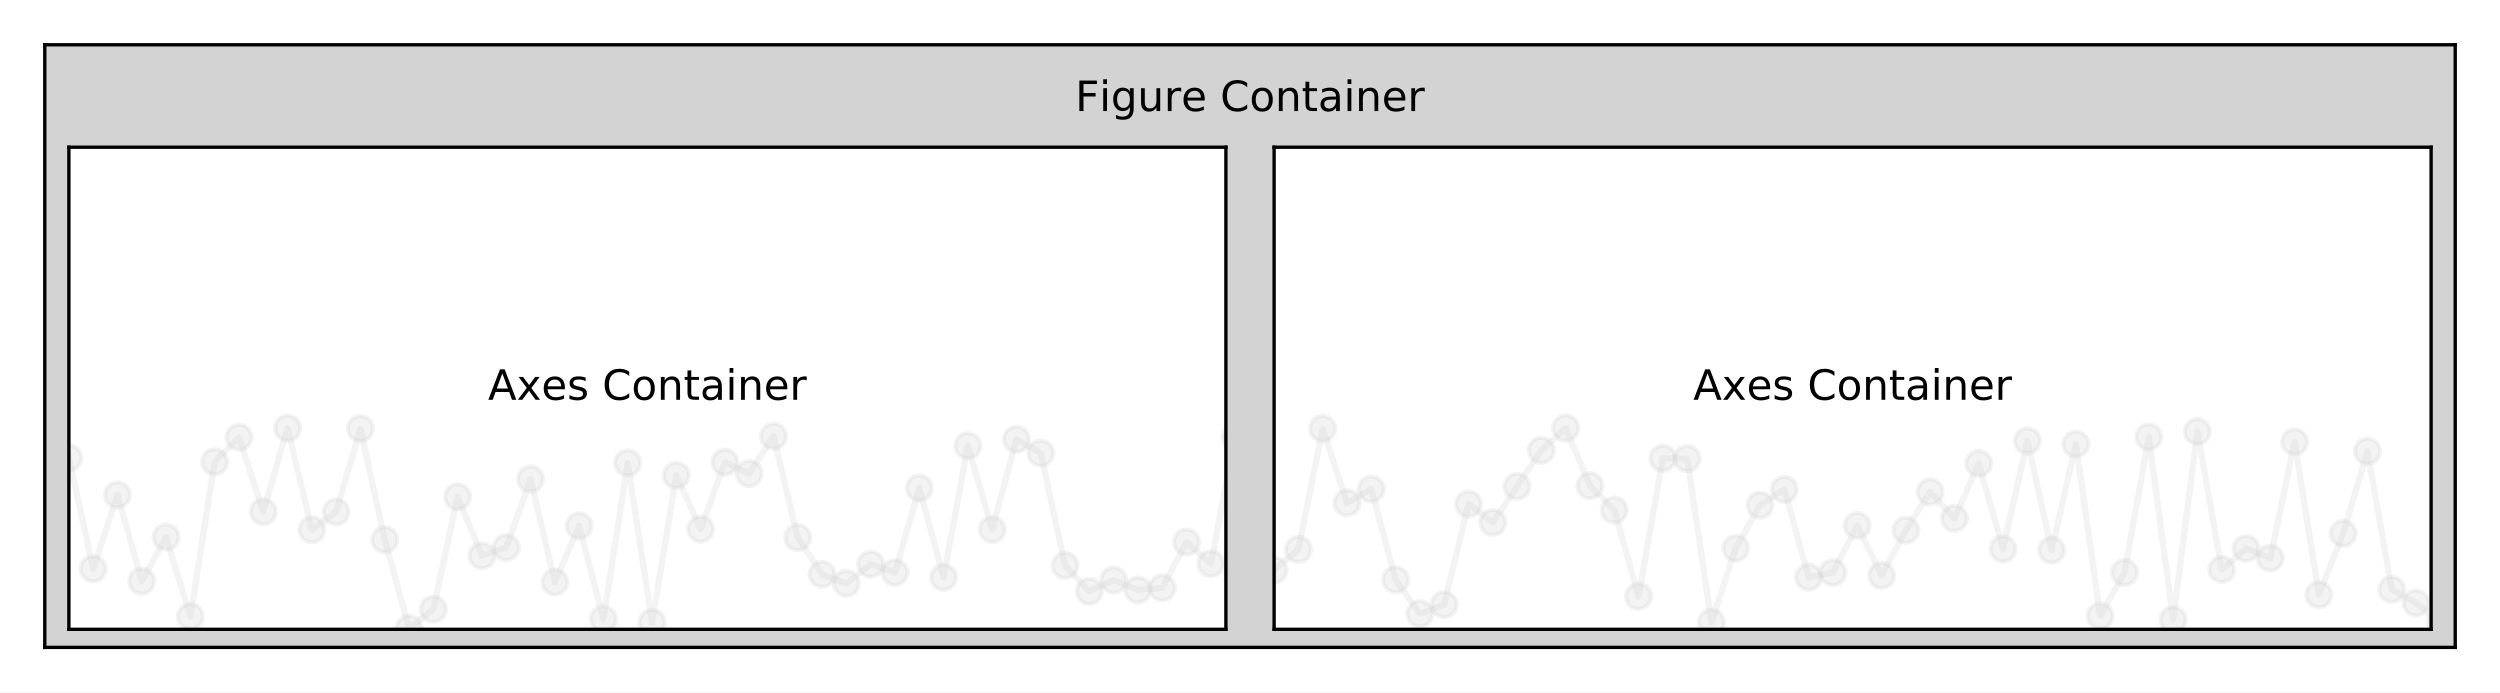
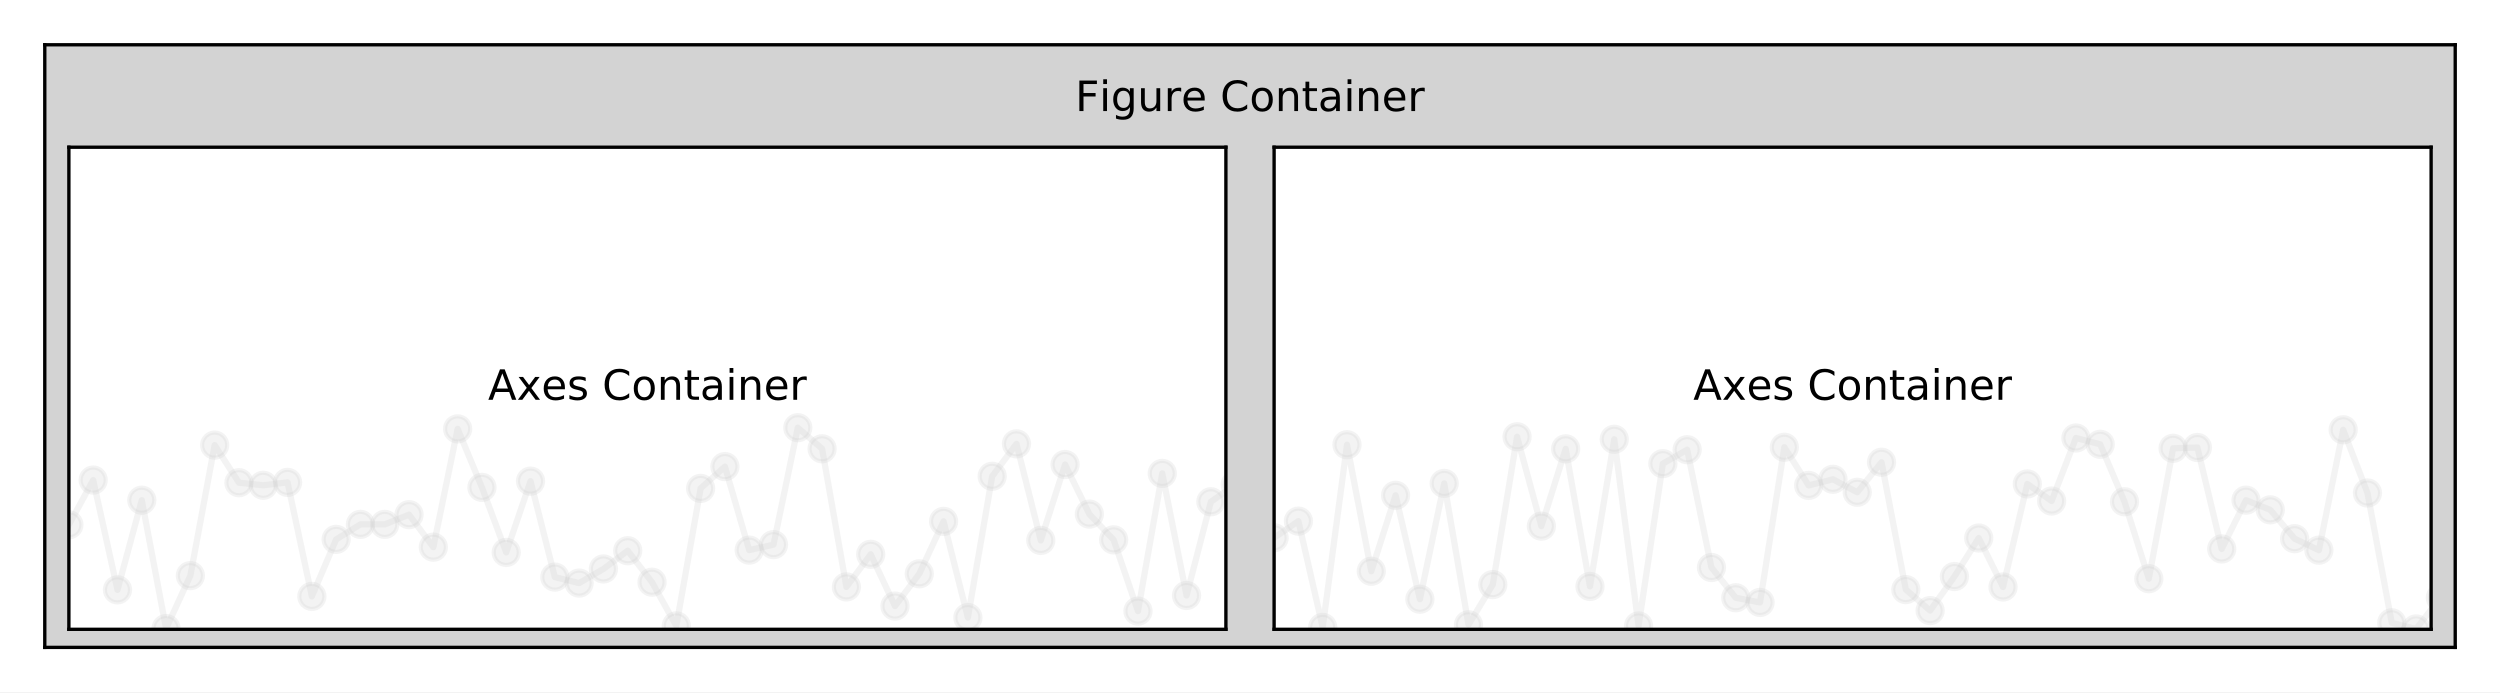
<svg xmlns="http://www.w3.org/2000/svg" xmlns:xlink="http://www.w3.org/1999/xlink" height="165.4pt" version="1.1" viewBox="0 0 597.4 165.4" width="597.4pt">
  <defs>
    <style type="text/css">
*{stroke-linecap:butt;stroke-linejoin:round;}
  </style>
  </defs>
  <g id="figure_1">
    <g id="patch_1">
      <path d="M 0 165.4  L 597.4 165.4  L 597.4 0  L 0 0  z " style="fill:#ffffff;" />
    </g>
    <g id="axes_1">
      <g id="patch_2">
        <path d="M 10.7 154.7  L 586.7 154.7  L 586.7 10.7  L 10.7 10.7  z " style="fill:#d3d3d3;" />
      </g>
      <g id="matplotlib.axis_1" />
      <g id="matplotlib.axis_2" />
      <g id="patch_3">
        <path d="M 10.7 154.7  L 10.7 10.7  " style="fill:none;stroke:#000000;stroke-linecap:square;stroke-linejoin:miter;stroke-width:0.8;" />
      </g>
      <g id="patch_4">
        <path d="M 586.7 154.7  L 586.7 10.7  " style="fill:none;stroke:#000000;stroke-linecap:square;stroke-linejoin:miter;stroke-width:0.8;" />
      </g>
      <g id="patch_5">
        <path d="M 10.7 154.7  L 586.7 154.7  " style="fill:none;stroke:#000000;stroke-linecap:square;stroke-linejoin:miter;stroke-width:0.8;" />
      </g>
      <g id="patch_6">
        <path d="M 10.7 10.7  L 586.7 10.7  " style="fill:none;stroke:#000000;stroke-linecap:square;stroke-linejoin:miter;stroke-width:0.8;" />
      </g>
      <g id="text_1">
        <defs>
          <path d="M 9.812 72.906  L 51.703 72.906  L 51.703 64.594  L 19.672 64.594  L 19.672 43.109  L 48.578 43.109  L 48.578 34.812  L 19.672 34.812  L 19.672 0  L 9.812 0  z " id="DejaVuSans-70" />
          <path d="M 9.422 54.688  L 18.406 54.688  L 18.406 0  L 9.422 0  z M 9.422 75.984  L 18.406 75.984  L 18.406 64.594  L 9.422 64.594  z " id="DejaVuSans-105" />
          <path d="M 45.406 27.984  Q 45.406 37.75 41.375 43.109  Q 37.359 48.484 30.078 48.484  Q 22.859 48.484 18.828 43.109  Q 14.797 37.75 14.797 27.984  Q 14.797 18.266 18.828 12.891  Q 22.859 7.516 30.078 7.516  Q 37.359 7.516 41.375 12.891  Q 45.406 18.266 45.406 27.984  z M 54.391 6.781  Q 54.391 -7.172 48.188 -13.984  Q 42 -20.797 29.203 -20.797  Q 24.469 -20.797 20.266 -20.094  Q 16.062 -19.391 12.109 -17.922  L 12.109 -9.188  Q 16.062 -11.328 19.922 -12.344  Q 23.781 -13.375 27.781 -13.375  Q 36.625 -13.375 41.016 -8.766  Q 45.406 -4.156 45.406 5.172  L 45.406 9.625  Q 42.625 4.781 38.281 2.391  Q 33.938 0 27.875 0  Q 17.828 0 11.672 7.656  Q 5.516 15.328 5.516 27.984  Q 5.516 40.672 11.672 48.328  Q 17.828 56 27.875 56  Q 33.938 56 38.281 53.609  Q 42.625 51.219 45.406 46.391  L 45.406 54.688  L 54.391 54.688  z " id="DejaVuSans-103" />
          <path d="M 8.5 21.578  L 8.5 54.688  L 17.484 54.688  L 17.484 21.922  Q 17.484 14.156 20.5 10.266  Q 23.531 6.391 29.594 6.391  Q 36.859 6.391 41.078 11.031  Q 45.312 15.672 45.312 23.688  L 45.312 54.688  L 54.297 54.688  L 54.297 0  L 45.312 0  L 45.312 8.406  Q 42.047 3.422 37.719 1  Q 33.406 -1.422 27.688 -1.422  Q 18.266 -1.422 13.375 4.438  Q 8.5 10.297 8.5 21.578  z M 31.109 56  z " id="DejaVuSans-117" />
          <path d="M 41.109 46.297  Q 39.594 47.172 37.812 47.578  Q 36.031 48 33.891 48  Q 26.266 48 22.188 43.047  Q 18.109 38.094 18.109 28.812  L 18.109 0  L 9.078 0  L 9.078 54.688  L 18.109 54.688  L 18.109 46.188  Q 20.953 51.172 25.484 53.578  Q 30.031 56 36.531 56  Q 37.453 56 38.578 55.875  Q 39.703 55.766 41.062 55.516  z " id="DejaVuSans-114" />
          <path d="M 56.203 29.594  L 56.203 25.203  L 14.891 25.203  Q 15.484 15.922 20.484 11.062  Q 25.484 6.203 34.422 6.203  Q 39.594 6.203 44.453 7.469  Q 49.312 8.734 54.109 11.281  L 54.109 2.781  Q 49.266 0.734 44.188 -0.344  Q 39.109 -1.422 33.891 -1.422  Q 20.797 -1.422 13.156 6.188  Q 5.516 13.812 5.516 26.812  Q 5.516 40.234 12.766 48.109  Q 20.016 56 32.328 56  Q 43.359 56 49.781 48.891  Q 56.203 41.797 56.203 29.594  z M 47.219 32.234  Q 47.125 39.594 43.094 43.984  Q 39.062 48.391 32.422 48.391  Q 24.906 48.391 20.391 44.141  Q 15.875 39.891 15.188 32.172  z " id="DejaVuSans-101" />
          <path id="DejaVuSans-32" />
          <path d="M 64.406 67.281  L 64.406 56.891  Q 59.422 61.531 53.781 63.812  Q 48.141 66.109 41.797 66.109  Q 29.297 66.109 22.656 58.469  Q 16.016 50.828 16.016 36.375  Q 16.016 21.969 22.656 14.328  Q 29.297 6.688 41.797 6.688  Q 48.141 6.688 53.781 8.984  Q 59.422 11.281 64.406 15.922  L 64.406 5.609  Q 59.234 2.094 53.438 0.328  Q 47.656 -1.422 41.219 -1.422  Q 24.656 -1.422 15.125 8.703  Q 5.609 18.844 5.609 36.375  Q 5.609 53.953 15.125 64.078  Q 24.656 74.219 41.219 74.219  Q 47.75 74.219 53.531 72.484  Q 59.328 70.75 64.406 67.281  z " id="DejaVuSans-67" />
          <path d="M 30.609 48.391  Q 23.391 48.391 19.188 42.75  Q 14.984 37.109 14.984 27.297  Q 14.984 17.484 19.156 11.844  Q 23.344 6.203 30.609 6.203  Q 37.797 6.203 41.984 11.859  Q 46.188 17.531 46.188 27.297  Q 46.188 37.016 41.984 42.703  Q 37.797 48.391 30.609 48.391  z M 30.609 56  Q 42.328 56 49.016 48.375  Q 55.719 40.766 55.719 27.297  Q 55.719 13.875 49.016 6.219  Q 42.328 -1.422 30.609 -1.422  Q 18.844 -1.422 12.172 6.219  Q 5.516 13.875 5.516 27.297  Q 5.516 40.766 12.172 48.375  Q 18.844 56 30.609 56  z " id="DejaVuSans-111" />
          <path d="M 54.891 33.016  L 54.891 0  L 45.906 0  L 45.906 32.719  Q 45.906 40.484 42.875 44.328  Q 39.844 48.188 33.797 48.188  Q 26.516 48.188 22.312 43.547  Q 18.109 38.922 18.109 30.906  L 18.109 0  L 9.078 0  L 9.078 54.688  L 18.109 54.688  L 18.109 46.188  Q 21.344 51.125 25.703 53.562  Q 30.078 56 35.797 56  Q 45.219 56 50.047 50.172  Q 54.891 44.344 54.891 33.016  z " id="DejaVuSans-110" />
          <path d="M 18.312 70.219  L 18.312 54.688  L 36.812 54.688  L 36.812 47.703  L 18.312 47.703  L 18.312 18.016  Q 18.312 11.328 20.141 9.422  Q 21.969 7.516 27.594 7.516  L 36.812 7.516  L 36.812 0  L 27.594 0  Q 17.188 0 13.234 3.875  Q 9.281 7.766 9.281 18.016  L 9.281 47.703  L 2.688 47.703  L 2.688 54.688  L 9.281 54.688  L 9.281 70.219  z " id="DejaVuSans-116" />
          <path d="M 34.281 27.484  Q 23.391 27.484 19.188 25  Q 14.984 22.516 14.984 16.5  Q 14.984 11.719 18.141 8.906  Q 21.297 6.109 26.703 6.109  Q 34.188 6.109 38.703 11.406  Q 43.219 16.703 43.219 25.484  L 43.219 27.484  z M 52.203 31.203  L 52.203 0  L 43.219 0  L 43.219 8.297  Q 40.141 3.328 35.547 0.953  Q 30.953 -1.422 24.312 -1.422  Q 15.922 -1.422 10.953 3.297  Q 6 8.016 6 15.922  Q 6 25.141 12.172 29.828  Q 18.359 34.516 30.609 34.516  L 43.219 34.516  L 43.219 35.406  Q 43.219 41.609 39.141 45  Q 35.062 48.391 27.688 48.391  Q 23 48.391 18.547 47.266  Q 14.109 46.141 10.016 43.891  L 10.016 52.203  Q 14.938 54.109 19.578 55.047  Q 24.219 56 28.609 56  Q 40.484 56 46.344 49.844  Q 52.203 43.703 52.203 31.203  z " id="DejaVuSans-97" />
        </defs>
        <g transform="translate(256.9445 26.54)scale(0.1 -0.1)">
          <use xlink:href="#DejaVuSans-70" />
          <use x="57.41" xlink:href="#DejaVuSans-105" />
          <use x="85.193" xlink:href="#DejaVuSans-103" />
          <use x="148.67" xlink:href="#DejaVuSans-117" />
          <use x="212.049" xlink:href="#DejaVuSans-114" />
          <use x="253.131" xlink:href="#DejaVuSans-101" />
          <use x="314.654" xlink:href="#DejaVuSans-32" />
          <use x="346.441" xlink:href="#DejaVuSans-67" />
          <use x="416.266" xlink:href="#DejaVuSans-111" />
          <use x="477.447" xlink:href="#DejaVuSans-110" />
          <use x="540.826" xlink:href="#DejaVuSans-116" />
          <use x="580.035" xlink:href="#DejaVuSans-97" />
          <use x="641.314" xlink:href="#DejaVuSans-105" />
          <use x="669.098" xlink:href="#DejaVuSans-110" />
          <use x="732.477" xlink:href="#DejaVuSans-101" />
          <use x="794" xlink:href="#DejaVuSans-114" />
        </g>
      </g>
    </g>
    <g id="axes_2">
      <g id="patch_7">
        <path d="M 304.46 150.38  L 580.94 150.38  L 580.94 35.18  L 304.46 35.18  z " style="fill:#ffffff;" />
      </g>
      <g id="matplotlib.axis_3" />
      <g id="matplotlib.axis_4" />
      <g id="line2d_1">
-         <path clip-path="url(#pd2053b997b)" d="M 304.46 136.229  L 310.266 131.275  L 316.072 102.389  L 321.878 120.165  L 327.684 116.868  L 333.49 138.535  L 339.296 146.642  L 345.103 144.464  L 350.909 120.438  L 356.715 124.853  L 362.521 116.232  L 368.327 107.599  L 374.133 102.274  L 379.939 116.064  L 385.745 121.911  L 391.551 142.506  L 397.357 109.495  L 403.163 109.586  L 408.969 148.669  L 414.776 131.01  L 420.582 120.703  L 426.388 116.95  L 432.194 137.94  L 438 136.809  L 443.806 125.573  L 449.612 137.521  L 455.418 126.704  L 461.224 117.553  L 467.03 123.869  L 472.836 110.745  L 478.642 131.149  L 484.448 105.33  L 490.255 131.435  L 496.061 106.12  L 501.867 147.164  L 507.673 136.796  L 513.479 104.376  L 519.285 148.103  L 525.091 103.101  L 530.897 136.086  L 536.703 131.068  L 542.509 133.372  L 548.315 105.589  L 554.121 142.119  L 559.928 127.468  L 565.734 107.832  L 571.54 140.854  L 577.346 144.114  L 583.152 148.587  L 588.958 132.391  " style="fill:none;stroke:#d3d3d3;stroke-linecap:square;stroke-opacity:0.25;stroke-width:1.5;" />
+         <path clip-path="url(#pa5decc91e8)" d="M 304.46 128.51  L 310.266 124.531  L 316.072 149.918  L 321.878 106.272  L 327.684 136.507  L 333.49 118.359  L 339.296 143.189  L 345.103 115.511  L 350.909 149.299  L 356.715 139.697  L 362.521 104.367  L 368.327 125.726  L 374.133 107.251  L 379.939 140.136  L 385.745 104.971  L 391.551 149.578  L 397.357 110.791  L 403.163 107.46  L 408.969 135.61  L 414.776 142.84  L 420.582 143.96  L 426.388 106.874  L 432.194 115.995  L 438 114.534  L 443.806 117.635  L 449.612 110.461  L 455.418 140.888  L 461.224 145.904  L 467.03 137.77  L 472.836 128.561  L 478.642 140.259  L 484.448 115.642  L 490.255 119.727  L 496.061 104.663  L 501.867 106.171  L 507.673 119.898  L 513.479 138.286  L 519.285 107.126  L 525.091 106.936  L 530.897 131.178  L 536.703 119.518  L 542.509 121.835  L 548.315 128.721  L 554.121 131.475  L 559.928 102.7  L 565.734 117.807  L 571.54 148.826  L 577.346 150.295  L 583.152 142.827  L 588.958 110.791  " style="fill:none;stroke:#d3d3d3;stroke-linecap:square;stroke-opacity:0.25;stroke-width:1.5;" />
        <defs>
-           <path d="M 0 3  C 0.796 3 1.559 2.684 2.121 2.121  C 2.684 1.559 3 0.796 3 0  C 3 -0.796 2.684 -1.559 2.121 -2.121  C 1.559 -2.684 0.796 -3 0 -3  C -0.796 -3 -1.559 -2.684 -2.121 -2.121  C -2.684 -1.559 -3 -0.796 -3 0  C -3 0.796 -2.684 1.559 -2.121 2.121  C -1.559 2.684 -0.796 3 0 3  z " id="m44e042f934" style="stroke:#d3d3d3;stroke-opacity:0.25;" />
+           <path d="M 0 3  C 0.796 3 1.559 2.684 2.121 2.121  C 2.684 1.559 3 0.796 3 0  C 3 -0.796 2.684 -1.559 2.121 -2.121  C 1.559 -2.684 0.796 -3 0 -3  C -0.796 -3 -1.559 -2.684 -2.121 -2.121  C -2.684 -1.559 -3 -0.796 -3 0  C -3 0.796 -2.684 1.559 -2.121 2.121  C -1.559 2.684 -0.796 3 0 3  z " id="m91c60186c3" style="stroke:#d3d3d3;stroke-opacity:0.25;" />
        </defs>
-         <g clip-path="url(#pd2053b997b)">
-           <use style="fill:#d3d3d3;fill-opacity:0.25;stroke:#d3d3d3;stroke-opacity:0.25;" x="304.46" xlink:href="#m44e042f934" y="136.229" />
-           <use style="fill:#d3d3d3;fill-opacity:0.25;stroke:#d3d3d3;stroke-opacity:0.25;" x="310.266" xlink:href="#m44e042f934" y="131.275" />
-           <use style="fill:#d3d3d3;fill-opacity:0.25;stroke:#d3d3d3;stroke-opacity:0.25;" x="316.072" xlink:href="#m44e042f934" y="102.389" />
-           <use style="fill:#d3d3d3;fill-opacity:0.25;stroke:#d3d3d3;stroke-opacity:0.25;" x="321.878" xlink:href="#m44e042f934" y="120.165" />
-           <use style="fill:#d3d3d3;fill-opacity:0.25;stroke:#d3d3d3;stroke-opacity:0.25;" x="327.684" xlink:href="#m44e042f934" y="116.868" />
-           <use style="fill:#d3d3d3;fill-opacity:0.25;stroke:#d3d3d3;stroke-opacity:0.25;" x="333.49" xlink:href="#m44e042f934" y="138.535" />
-           <use style="fill:#d3d3d3;fill-opacity:0.25;stroke:#d3d3d3;stroke-opacity:0.25;" x="339.296" xlink:href="#m44e042f934" y="146.642" />
-           <use style="fill:#d3d3d3;fill-opacity:0.25;stroke:#d3d3d3;stroke-opacity:0.25;" x="345.103" xlink:href="#m44e042f934" y="144.464" />
-           <use style="fill:#d3d3d3;fill-opacity:0.25;stroke:#d3d3d3;stroke-opacity:0.25;" x="350.909" xlink:href="#m44e042f934" y="120.438" />
-           <use style="fill:#d3d3d3;fill-opacity:0.25;stroke:#d3d3d3;stroke-opacity:0.25;" x="356.715" xlink:href="#m44e042f934" y="124.853" />
-           <use style="fill:#d3d3d3;fill-opacity:0.25;stroke:#d3d3d3;stroke-opacity:0.25;" x="362.521" xlink:href="#m44e042f934" y="116.232" />
-           <use style="fill:#d3d3d3;fill-opacity:0.25;stroke:#d3d3d3;stroke-opacity:0.25;" x="368.327" xlink:href="#m44e042f934" y="107.599" />
-           <use style="fill:#d3d3d3;fill-opacity:0.25;stroke:#d3d3d3;stroke-opacity:0.25;" x="374.133" xlink:href="#m44e042f934" y="102.274" />
-           <use style="fill:#d3d3d3;fill-opacity:0.25;stroke:#d3d3d3;stroke-opacity:0.25;" x="379.939" xlink:href="#m44e042f934" y="116.064" />
-           <use style="fill:#d3d3d3;fill-opacity:0.25;stroke:#d3d3d3;stroke-opacity:0.25;" x="385.745" xlink:href="#m44e042f934" y="121.911" />
-           <use style="fill:#d3d3d3;fill-opacity:0.25;stroke:#d3d3d3;stroke-opacity:0.25;" x="391.551" xlink:href="#m44e042f934" y="142.506" />
-           <use style="fill:#d3d3d3;fill-opacity:0.25;stroke:#d3d3d3;stroke-opacity:0.25;" x="397.357" xlink:href="#m44e042f934" y="109.495" />
-           <use style="fill:#d3d3d3;fill-opacity:0.25;stroke:#d3d3d3;stroke-opacity:0.25;" x="403.163" xlink:href="#m44e042f934" y="109.586" />
-           <use style="fill:#d3d3d3;fill-opacity:0.25;stroke:#d3d3d3;stroke-opacity:0.25;" x="408.969" xlink:href="#m44e042f934" y="148.669" />
-           <use style="fill:#d3d3d3;fill-opacity:0.25;stroke:#d3d3d3;stroke-opacity:0.25;" x="414.776" xlink:href="#m44e042f934" y="131.01" />
-           <use style="fill:#d3d3d3;fill-opacity:0.25;stroke:#d3d3d3;stroke-opacity:0.25;" x="420.582" xlink:href="#m44e042f934" y="120.703" />
-           <use style="fill:#d3d3d3;fill-opacity:0.25;stroke:#d3d3d3;stroke-opacity:0.25;" x="426.388" xlink:href="#m44e042f934" y="116.95" />
-           <use style="fill:#d3d3d3;fill-opacity:0.25;stroke:#d3d3d3;stroke-opacity:0.25;" x="432.194" xlink:href="#m44e042f934" y="137.94" />
-           <use style="fill:#d3d3d3;fill-opacity:0.25;stroke:#d3d3d3;stroke-opacity:0.25;" x="438" xlink:href="#m44e042f934" y="136.809" />
-           <use style="fill:#d3d3d3;fill-opacity:0.25;stroke:#d3d3d3;stroke-opacity:0.25;" x="443.806" xlink:href="#m44e042f934" y="125.573" />
-           <use style="fill:#d3d3d3;fill-opacity:0.25;stroke:#d3d3d3;stroke-opacity:0.25;" x="449.612" xlink:href="#m44e042f934" y="137.521" />
-           <use style="fill:#d3d3d3;fill-opacity:0.25;stroke:#d3d3d3;stroke-opacity:0.25;" x="455.418" xlink:href="#m44e042f934" y="126.704" />
-           <use style="fill:#d3d3d3;fill-opacity:0.25;stroke:#d3d3d3;stroke-opacity:0.25;" x="461.224" xlink:href="#m44e042f934" y="117.553" />
-           <use style="fill:#d3d3d3;fill-opacity:0.25;stroke:#d3d3d3;stroke-opacity:0.25;" x="467.03" xlink:href="#m44e042f934" y="123.869" />
-           <use style="fill:#d3d3d3;fill-opacity:0.25;stroke:#d3d3d3;stroke-opacity:0.25;" x="472.836" xlink:href="#m44e042f934" y="110.745" />
-           <use style="fill:#d3d3d3;fill-opacity:0.25;stroke:#d3d3d3;stroke-opacity:0.25;" x="478.642" xlink:href="#m44e042f934" y="131.149" />
-           <use style="fill:#d3d3d3;fill-opacity:0.25;stroke:#d3d3d3;stroke-opacity:0.25;" x="484.448" xlink:href="#m44e042f934" y="105.33" />
-           <use style="fill:#d3d3d3;fill-opacity:0.25;stroke:#d3d3d3;stroke-opacity:0.25;" x="490.255" xlink:href="#m44e042f934" y="131.435" />
-           <use style="fill:#d3d3d3;fill-opacity:0.25;stroke:#d3d3d3;stroke-opacity:0.25;" x="496.061" xlink:href="#m44e042f934" y="106.12" />
-           <use style="fill:#d3d3d3;fill-opacity:0.25;stroke:#d3d3d3;stroke-opacity:0.25;" x="501.867" xlink:href="#m44e042f934" y="147.164" />
-           <use style="fill:#d3d3d3;fill-opacity:0.25;stroke:#d3d3d3;stroke-opacity:0.25;" x="507.673" xlink:href="#m44e042f934" y="136.796" />
-           <use style="fill:#d3d3d3;fill-opacity:0.25;stroke:#d3d3d3;stroke-opacity:0.25;" x="513.479" xlink:href="#m44e042f934" y="104.376" />
-           <use style="fill:#d3d3d3;fill-opacity:0.25;stroke:#d3d3d3;stroke-opacity:0.25;" x="519.285" xlink:href="#m44e042f934" y="148.103" />
-           <use style="fill:#d3d3d3;fill-opacity:0.25;stroke:#d3d3d3;stroke-opacity:0.25;" x="525.091" xlink:href="#m44e042f934" y="103.101" />
-           <use style="fill:#d3d3d3;fill-opacity:0.25;stroke:#d3d3d3;stroke-opacity:0.25;" x="530.897" xlink:href="#m44e042f934" y="136.086" />
-           <use style="fill:#d3d3d3;fill-opacity:0.25;stroke:#d3d3d3;stroke-opacity:0.25;" x="536.703" xlink:href="#m44e042f934" y="131.068" />
-           <use style="fill:#d3d3d3;fill-opacity:0.25;stroke:#d3d3d3;stroke-opacity:0.25;" x="542.509" xlink:href="#m44e042f934" y="133.372" />
-           <use style="fill:#d3d3d3;fill-opacity:0.25;stroke:#d3d3d3;stroke-opacity:0.25;" x="548.315" xlink:href="#m44e042f934" y="105.589" />
-           <use style="fill:#d3d3d3;fill-opacity:0.25;stroke:#d3d3d3;stroke-opacity:0.25;" x="554.121" xlink:href="#m44e042f934" y="142.119" />
-           <use style="fill:#d3d3d3;fill-opacity:0.25;stroke:#d3d3d3;stroke-opacity:0.25;" x="559.928" xlink:href="#m44e042f934" y="127.468" />
-           <use style="fill:#d3d3d3;fill-opacity:0.25;stroke:#d3d3d3;stroke-opacity:0.25;" x="565.734" xlink:href="#m44e042f934" y="107.832" />
-           <use style="fill:#d3d3d3;fill-opacity:0.25;stroke:#d3d3d3;stroke-opacity:0.25;" x="571.54" xlink:href="#m44e042f934" y="140.854" />
-           <use style="fill:#d3d3d3;fill-opacity:0.25;stroke:#d3d3d3;stroke-opacity:0.25;" x="577.346" xlink:href="#m44e042f934" y="144.114" />
-           <use style="fill:#d3d3d3;fill-opacity:0.25;stroke:#d3d3d3;stroke-opacity:0.25;" x="583.152" xlink:href="#m44e042f934" y="148.587" />
-           <use style="fill:#d3d3d3;fill-opacity:0.25;stroke:#d3d3d3;stroke-opacity:0.25;" x="588.958" xlink:href="#m44e042f934" y="132.391" />
+         <g clip-path="url(#pa5decc91e8)">
+           <use style="fill:#d3d3d3;fill-opacity:0.25;stroke:#d3d3d3;stroke-opacity:0.25;" x="304.46" xlink:href="#m91c60186c3" y="128.51" />
+           <use style="fill:#d3d3d3;fill-opacity:0.25;stroke:#d3d3d3;stroke-opacity:0.25;" x="310.266" xlink:href="#m91c60186c3" y="124.531" />
+           <use style="fill:#d3d3d3;fill-opacity:0.25;stroke:#d3d3d3;stroke-opacity:0.25;" x="316.072" xlink:href="#m91c60186c3" y="149.918" />
+           <use style="fill:#d3d3d3;fill-opacity:0.25;stroke:#d3d3d3;stroke-opacity:0.25;" x="321.878" xlink:href="#m91c60186c3" y="106.272" />
+           <use style="fill:#d3d3d3;fill-opacity:0.25;stroke:#d3d3d3;stroke-opacity:0.25;" x="327.684" xlink:href="#m91c60186c3" y="136.507" />
+           <use style="fill:#d3d3d3;fill-opacity:0.25;stroke:#d3d3d3;stroke-opacity:0.25;" x="333.49" xlink:href="#m91c60186c3" y="118.359" />
+           <use style="fill:#d3d3d3;fill-opacity:0.25;stroke:#d3d3d3;stroke-opacity:0.25;" x="339.296" xlink:href="#m91c60186c3" y="143.189" />
+           <use style="fill:#d3d3d3;fill-opacity:0.25;stroke:#d3d3d3;stroke-opacity:0.25;" x="345.103" xlink:href="#m91c60186c3" y="115.511" />
+           <use style="fill:#d3d3d3;fill-opacity:0.25;stroke:#d3d3d3;stroke-opacity:0.25;" x="350.909" xlink:href="#m91c60186c3" y="149.299" />
+           <use style="fill:#d3d3d3;fill-opacity:0.25;stroke:#d3d3d3;stroke-opacity:0.25;" x="356.715" xlink:href="#m91c60186c3" y="139.697" />
+           <use style="fill:#d3d3d3;fill-opacity:0.25;stroke:#d3d3d3;stroke-opacity:0.25;" x="362.521" xlink:href="#m91c60186c3" y="104.367" />
+           <use style="fill:#d3d3d3;fill-opacity:0.25;stroke:#d3d3d3;stroke-opacity:0.25;" x="368.327" xlink:href="#m91c60186c3" y="125.726" />
+           <use style="fill:#d3d3d3;fill-opacity:0.25;stroke:#d3d3d3;stroke-opacity:0.25;" x="374.133" xlink:href="#m91c60186c3" y="107.251" />
+           <use style="fill:#d3d3d3;fill-opacity:0.25;stroke:#d3d3d3;stroke-opacity:0.25;" x="379.939" xlink:href="#m91c60186c3" y="140.136" />
+           <use style="fill:#d3d3d3;fill-opacity:0.25;stroke:#d3d3d3;stroke-opacity:0.25;" x="385.745" xlink:href="#m91c60186c3" y="104.971" />
+           <use style="fill:#d3d3d3;fill-opacity:0.25;stroke:#d3d3d3;stroke-opacity:0.25;" x="391.551" xlink:href="#m91c60186c3" y="149.578" />
+           <use style="fill:#d3d3d3;fill-opacity:0.25;stroke:#d3d3d3;stroke-opacity:0.25;" x="397.357" xlink:href="#m91c60186c3" y="110.791" />
+           <use style="fill:#d3d3d3;fill-opacity:0.25;stroke:#d3d3d3;stroke-opacity:0.25;" x="403.163" xlink:href="#m91c60186c3" y="107.46" />
+           <use style="fill:#d3d3d3;fill-opacity:0.25;stroke:#d3d3d3;stroke-opacity:0.25;" x="408.969" xlink:href="#m91c60186c3" y="135.61" />
+           <use style="fill:#d3d3d3;fill-opacity:0.25;stroke:#d3d3d3;stroke-opacity:0.25;" x="414.776" xlink:href="#m91c60186c3" y="142.84" />
+           <use style="fill:#d3d3d3;fill-opacity:0.25;stroke:#d3d3d3;stroke-opacity:0.25;" x="420.582" xlink:href="#m91c60186c3" y="143.96" />
+           <use style="fill:#d3d3d3;fill-opacity:0.25;stroke:#d3d3d3;stroke-opacity:0.25;" x="426.388" xlink:href="#m91c60186c3" y="106.874" />
+           <use style="fill:#d3d3d3;fill-opacity:0.25;stroke:#d3d3d3;stroke-opacity:0.25;" x="432.194" xlink:href="#m91c60186c3" y="115.995" />
+           <use style="fill:#d3d3d3;fill-opacity:0.25;stroke:#d3d3d3;stroke-opacity:0.25;" x="438" xlink:href="#m91c60186c3" y="114.534" />
+           <use style="fill:#d3d3d3;fill-opacity:0.25;stroke:#d3d3d3;stroke-opacity:0.25;" x="443.806" xlink:href="#m91c60186c3" y="117.635" />
+           <use style="fill:#d3d3d3;fill-opacity:0.25;stroke:#d3d3d3;stroke-opacity:0.25;" x="449.612" xlink:href="#m91c60186c3" y="110.461" />
+           <use style="fill:#d3d3d3;fill-opacity:0.25;stroke:#d3d3d3;stroke-opacity:0.25;" x="455.418" xlink:href="#m91c60186c3" y="140.888" />
+           <use style="fill:#d3d3d3;fill-opacity:0.25;stroke:#d3d3d3;stroke-opacity:0.25;" x="461.224" xlink:href="#m91c60186c3" y="145.904" />
+           <use style="fill:#d3d3d3;fill-opacity:0.25;stroke:#d3d3d3;stroke-opacity:0.25;" x="467.03" xlink:href="#m91c60186c3" y="137.77" />
+           <use style="fill:#d3d3d3;fill-opacity:0.25;stroke:#d3d3d3;stroke-opacity:0.25;" x="472.836" xlink:href="#m91c60186c3" y="128.561" />
+           <use style="fill:#d3d3d3;fill-opacity:0.25;stroke:#d3d3d3;stroke-opacity:0.25;" x="478.642" xlink:href="#m91c60186c3" y="140.259" />
+           <use style="fill:#d3d3d3;fill-opacity:0.25;stroke:#d3d3d3;stroke-opacity:0.25;" x="484.448" xlink:href="#m91c60186c3" y="115.642" />
+           <use style="fill:#d3d3d3;fill-opacity:0.25;stroke:#d3d3d3;stroke-opacity:0.25;" x="490.255" xlink:href="#m91c60186c3" y="119.727" />
+           <use style="fill:#d3d3d3;fill-opacity:0.25;stroke:#d3d3d3;stroke-opacity:0.25;" x="496.061" xlink:href="#m91c60186c3" y="104.663" />
+           <use style="fill:#d3d3d3;fill-opacity:0.25;stroke:#d3d3d3;stroke-opacity:0.25;" x="501.867" xlink:href="#m91c60186c3" y="106.171" />
+           <use style="fill:#d3d3d3;fill-opacity:0.25;stroke:#d3d3d3;stroke-opacity:0.25;" x="507.673" xlink:href="#m91c60186c3" y="119.898" />
+           <use style="fill:#d3d3d3;fill-opacity:0.25;stroke:#d3d3d3;stroke-opacity:0.25;" x="513.479" xlink:href="#m91c60186c3" y="138.286" />
+           <use style="fill:#d3d3d3;fill-opacity:0.25;stroke:#d3d3d3;stroke-opacity:0.25;" x="519.285" xlink:href="#m91c60186c3" y="107.126" />
+           <use style="fill:#d3d3d3;fill-opacity:0.25;stroke:#d3d3d3;stroke-opacity:0.25;" x="525.091" xlink:href="#m91c60186c3" y="106.936" />
+           <use style="fill:#d3d3d3;fill-opacity:0.25;stroke:#d3d3d3;stroke-opacity:0.25;" x="530.897" xlink:href="#m91c60186c3" y="131.178" />
+           <use style="fill:#d3d3d3;fill-opacity:0.25;stroke:#d3d3d3;stroke-opacity:0.25;" x="536.703" xlink:href="#m91c60186c3" y="119.518" />
+           <use style="fill:#d3d3d3;fill-opacity:0.25;stroke:#d3d3d3;stroke-opacity:0.25;" x="542.509" xlink:href="#m91c60186c3" y="121.835" />
+           <use style="fill:#d3d3d3;fill-opacity:0.25;stroke:#d3d3d3;stroke-opacity:0.25;" x="548.315" xlink:href="#m91c60186c3" y="128.721" />
+           <use style="fill:#d3d3d3;fill-opacity:0.25;stroke:#d3d3d3;stroke-opacity:0.25;" x="554.121" xlink:href="#m91c60186c3" y="131.475" />
+           <use style="fill:#d3d3d3;fill-opacity:0.25;stroke:#d3d3d3;stroke-opacity:0.25;" x="559.928" xlink:href="#m91c60186c3" y="102.7" />
+           <use style="fill:#d3d3d3;fill-opacity:0.25;stroke:#d3d3d3;stroke-opacity:0.25;" x="565.734" xlink:href="#m91c60186c3" y="117.807" />
+           <use style="fill:#d3d3d3;fill-opacity:0.25;stroke:#d3d3d3;stroke-opacity:0.25;" x="571.54" xlink:href="#m91c60186c3" y="148.826" />
+           <use style="fill:#d3d3d3;fill-opacity:0.25;stroke:#d3d3d3;stroke-opacity:0.25;" x="577.346" xlink:href="#m91c60186c3" y="150.295" />
+           <use style="fill:#d3d3d3;fill-opacity:0.25;stroke:#d3d3d3;stroke-opacity:0.25;" x="583.152" xlink:href="#m91c60186c3" y="142.827" />
+           <use style="fill:#d3d3d3;fill-opacity:0.25;stroke:#d3d3d3;stroke-opacity:0.25;" x="588.958" xlink:href="#m91c60186c3" y="110.791" />
        </g>
      </g>
      <g id="patch_8">
        <path d="M 304.46 150.38  L 304.46 35.18  " style="fill:none;stroke:#000000;stroke-linecap:square;stroke-linejoin:miter;stroke-width:0.8;" />
      </g>
      <g id="patch_9">
        <path d="M 580.94 150.38  L 580.94 35.18  " style="fill:none;stroke:#000000;stroke-linecap:square;stroke-linejoin:miter;stroke-width:0.8;" />
      </g>
      <g id="patch_10">
        <path d="M 304.46 150.38  L 580.94 150.38  " style="fill:none;stroke:#000000;stroke-linecap:square;stroke-linejoin:miter;stroke-width:0.8;" />
      </g>
      <g id="patch_11">
        <path d="M 304.46 35.18  L 580.94 35.18  " style="fill:none;stroke:#000000;stroke-linecap:square;stroke-linejoin:miter;stroke-width:0.8;" />
      </g>
      <g id="text_2">
        <defs>
          <path d="M 34.188 63.188  L 20.797 26.906  L 47.609 26.906  z M 28.609 72.906  L 39.797 72.906  L 67.578 0  L 57.328 0  L 50.688 18.703  L 17.828 18.703  L 11.188 0  L 0.781 0  z " id="DejaVuSans-65" />
          <path d="M 54.891 54.688  L 35.109 28.078  L 55.906 0  L 45.312 0  L 29.391 21.484  L 13.484 0  L 2.875 0  L 24.125 28.609  L 4.688 54.688  L 15.281 54.688  L 29.781 35.203  L 44.281 54.688  z " id="DejaVuSans-120" />
          <path d="M 44.281 53.078  L 44.281 44.578  Q 40.484 46.531 36.375 47.5  Q 32.281 48.484 27.875 48.484  Q 21.188 48.484 17.844 46.438  Q 14.5 44.391 14.5 40.281  Q 14.5 37.156 16.891 35.375  Q 19.281 33.594 26.516 31.984  L 29.594 31.297  Q 39.156 29.25 43.188 25.516  Q 47.219 21.781 47.219 15.094  Q 47.219 7.469 41.188 3.016  Q 35.156 -1.422 24.609 -1.422  Q 20.219 -1.422 15.453 -0.562  Q 10.688 0.297 5.422 2  L 5.422 11.281  Q 10.406 8.688 15.234 7.391  Q 20.062 6.109 24.812 6.109  Q 31.156 6.109 34.562 8.281  Q 37.984 10.453 37.984 14.406  Q 37.984 18.062 35.516 20.016  Q 33.062 21.969 24.703 23.781  L 21.578 24.516  Q 13.234 26.266 9.516 29.906  Q 5.812 33.547 5.812 39.891  Q 5.812 47.609 11.281 51.797  Q 16.75 56 26.812 56  Q 31.781 56 36.172 55.266  Q 40.578 54.547 44.281 53.078  z " id="DejaVuSans-115" />
        </defs>
        <g transform="translate(404.6187 95.53938)scale(0.1 -0.1)">
          <use xlink:href="#DejaVuSans-65" />
          <use x="68.408" xlink:href="#DejaVuSans-120" />
          <use x="127.541" xlink:href="#DejaVuSans-101" />
          <use x="189.064" xlink:href="#DejaVuSans-115" />
          <use x="241.164" xlink:href="#DejaVuSans-32" />
          <use x="272.951" xlink:href="#DejaVuSans-67" />
          <use x="342.775" xlink:href="#DejaVuSans-111" />
          <use x="403.957" xlink:href="#DejaVuSans-110" />
          <use x="467.336" xlink:href="#DejaVuSans-116" />
          <use x="506.545" xlink:href="#DejaVuSans-97" />
          <use x="567.824" xlink:href="#DejaVuSans-105" />
          <use x="595.607" xlink:href="#DejaVuSans-110" />
          <use x="658.986" xlink:href="#DejaVuSans-101" />
          <use x="720.51" xlink:href="#DejaVuSans-114" />
        </g>
      </g>
    </g>
    <g id="axes_3">
      <g id="patch_12">
        <path d="M 16.46 150.38  L 292.94 150.38  L 292.94 35.18  L 16.46 35.18  z " style="fill:#ffffff;" />
      </g>
      <g id="matplotlib.axis_5" />
      <g id="matplotlib.axis_6" />
      <g id="line2d_2">
-         <path clip-path="url(#pf76b6f0cd3)" d="M 16.46 109.416  L 22.266 135.93  L 28.072 118.254  L 33.878 138.879  L 39.684 128.34  L 45.49 147.319  L 51.296 110.353  L 57.103 104.483  L 62.909 122.276  L 68.715 102.285  L 74.521 126.592  L 80.327 122.321  L 86.133 102.401  L 91.939 128.968  L 97.745 150.14  L 103.551 145.577  L 109.357 118.713  L 115.163 132.788  L 120.969 130.834  L 126.776 114.476  L 132.582 139.089  L 138.388 125.661  L 144.194 147.928  L 150 110.614  L 155.806 148.737  L 161.612 113.58  L 167.418 126.46  L 173.224 110.441  L 179.03 113.184  L 184.836 104.219  L 190.642 128.464  L 196.448 137.25  L 202.255 139.405  L 208.061 134.829  L 213.867 136.798  L 219.673 116.617  L 225.479 137.959  L 231.285 106.509  L 237.091 126.543  L 242.897 104.972  L 248.703 108.272  L 254.509 135.137  L 260.315 141.301  L 266.121 138.619  L 271.928 140.971  L 277.734 140.457  L 283.54 129.524  L 289.346 134.695  L 295.152 104.402  L 300.958 108.918  " style="fill:none;stroke:#d3d3d3;stroke-linecap:square;stroke-opacity:0.25;stroke-width:1.5;" />
-         <g clip-path="url(#pf76b6f0cd3)">
-           <use style="fill:#d3d3d3;fill-opacity:0.25;stroke:#d3d3d3;stroke-opacity:0.25;" x="16.46" xlink:href="#m44e042f934" y="109.416" />
-           <use style="fill:#d3d3d3;fill-opacity:0.25;stroke:#d3d3d3;stroke-opacity:0.25;" x="22.266" xlink:href="#m44e042f934" y="135.93" />
-           <use style="fill:#d3d3d3;fill-opacity:0.25;stroke:#d3d3d3;stroke-opacity:0.25;" x="28.072" xlink:href="#m44e042f934" y="118.254" />
-           <use style="fill:#d3d3d3;fill-opacity:0.25;stroke:#d3d3d3;stroke-opacity:0.25;" x="33.878" xlink:href="#m44e042f934" y="138.879" />
-           <use style="fill:#d3d3d3;fill-opacity:0.25;stroke:#d3d3d3;stroke-opacity:0.25;" x="39.684" xlink:href="#m44e042f934" y="128.34" />
-           <use style="fill:#d3d3d3;fill-opacity:0.25;stroke:#d3d3d3;stroke-opacity:0.25;" x="45.49" xlink:href="#m44e042f934" y="147.319" />
-           <use style="fill:#d3d3d3;fill-opacity:0.25;stroke:#d3d3d3;stroke-opacity:0.25;" x="51.296" xlink:href="#m44e042f934" y="110.353" />
-           <use style="fill:#d3d3d3;fill-opacity:0.25;stroke:#d3d3d3;stroke-opacity:0.25;" x="57.103" xlink:href="#m44e042f934" y="104.483" />
-           <use style="fill:#d3d3d3;fill-opacity:0.25;stroke:#d3d3d3;stroke-opacity:0.25;" x="62.909" xlink:href="#m44e042f934" y="122.276" />
-           <use style="fill:#d3d3d3;fill-opacity:0.25;stroke:#d3d3d3;stroke-opacity:0.25;" x="68.715" xlink:href="#m44e042f934" y="102.285" />
-           <use style="fill:#d3d3d3;fill-opacity:0.25;stroke:#d3d3d3;stroke-opacity:0.25;" x="74.521" xlink:href="#m44e042f934" y="126.592" />
-           <use style="fill:#d3d3d3;fill-opacity:0.25;stroke:#d3d3d3;stroke-opacity:0.25;" x="80.327" xlink:href="#m44e042f934" y="122.321" />
-           <use style="fill:#d3d3d3;fill-opacity:0.25;stroke:#d3d3d3;stroke-opacity:0.25;" x="86.133" xlink:href="#m44e042f934" y="102.401" />
-           <use style="fill:#d3d3d3;fill-opacity:0.25;stroke:#d3d3d3;stroke-opacity:0.25;" x="91.939" xlink:href="#m44e042f934" y="128.968" />
-           <use style="fill:#d3d3d3;fill-opacity:0.25;stroke:#d3d3d3;stroke-opacity:0.25;" x="97.745" xlink:href="#m44e042f934" y="150.14" />
-           <use style="fill:#d3d3d3;fill-opacity:0.25;stroke:#d3d3d3;stroke-opacity:0.25;" x="103.551" xlink:href="#m44e042f934" y="145.577" />
-           <use style="fill:#d3d3d3;fill-opacity:0.25;stroke:#d3d3d3;stroke-opacity:0.25;" x="109.357" xlink:href="#m44e042f934" y="118.713" />
-           <use style="fill:#d3d3d3;fill-opacity:0.25;stroke:#d3d3d3;stroke-opacity:0.25;" x="115.163" xlink:href="#m44e042f934" y="132.788" />
-           <use style="fill:#d3d3d3;fill-opacity:0.25;stroke:#d3d3d3;stroke-opacity:0.25;" x="120.969" xlink:href="#m44e042f934" y="130.834" />
-           <use style="fill:#d3d3d3;fill-opacity:0.25;stroke:#d3d3d3;stroke-opacity:0.25;" x="126.776" xlink:href="#m44e042f934" y="114.476" />
-           <use style="fill:#d3d3d3;fill-opacity:0.25;stroke:#d3d3d3;stroke-opacity:0.25;" x="132.582" xlink:href="#m44e042f934" y="139.089" />
-           <use style="fill:#d3d3d3;fill-opacity:0.25;stroke:#d3d3d3;stroke-opacity:0.25;" x="138.388" xlink:href="#m44e042f934" y="125.661" />
-           <use style="fill:#d3d3d3;fill-opacity:0.25;stroke:#d3d3d3;stroke-opacity:0.25;" x="144.194" xlink:href="#m44e042f934" y="147.928" />
-           <use style="fill:#d3d3d3;fill-opacity:0.25;stroke:#d3d3d3;stroke-opacity:0.25;" x="150" xlink:href="#m44e042f934" y="110.614" />
-           <use style="fill:#d3d3d3;fill-opacity:0.25;stroke:#d3d3d3;stroke-opacity:0.25;" x="155.806" xlink:href="#m44e042f934" y="148.737" />
-           <use style="fill:#d3d3d3;fill-opacity:0.25;stroke:#d3d3d3;stroke-opacity:0.25;" x="161.612" xlink:href="#m44e042f934" y="113.58" />
-           <use style="fill:#d3d3d3;fill-opacity:0.25;stroke:#d3d3d3;stroke-opacity:0.25;" x="167.418" xlink:href="#m44e042f934" y="126.46" />
-           <use style="fill:#d3d3d3;fill-opacity:0.25;stroke:#d3d3d3;stroke-opacity:0.25;" x="173.224" xlink:href="#m44e042f934" y="110.441" />
-           <use style="fill:#d3d3d3;fill-opacity:0.25;stroke:#d3d3d3;stroke-opacity:0.25;" x="179.03" xlink:href="#m44e042f934" y="113.184" />
-           <use style="fill:#d3d3d3;fill-opacity:0.25;stroke:#d3d3d3;stroke-opacity:0.25;" x="184.836" xlink:href="#m44e042f934" y="104.219" />
-           <use style="fill:#d3d3d3;fill-opacity:0.25;stroke:#d3d3d3;stroke-opacity:0.25;" x="190.642" xlink:href="#m44e042f934" y="128.464" />
-           <use style="fill:#d3d3d3;fill-opacity:0.25;stroke:#d3d3d3;stroke-opacity:0.25;" x="196.448" xlink:href="#m44e042f934" y="137.25" />
-           <use style="fill:#d3d3d3;fill-opacity:0.25;stroke:#d3d3d3;stroke-opacity:0.25;" x="202.255" xlink:href="#m44e042f934" y="139.405" />
-           <use style="fill:#d3d3d3;fill-opacity:0.25;stroke:#d3d3d3;stroke-opacity:0.25;" x="208.061" xlink:href="#m44e042f934" y="134.829" />
-           <use style="fill:#d3d3d3;fill-opacity:0.25;stroke:#d3d3d3;stroke-opacity:0.25;" x="213.867" xlink:href="#m44e042f934" y="136.798" />
-           <use style="fill:#d3d3d3;fill-opacity:0.25;stroke:#d3d3d3;stroke-opacity:0.25;" x="219.673" xlink:href="#m44e042f934" y="116.617" />
-           <use style="fill:#d3d3d3;fill-opacity:0.25;stroke:#d3d3d3;stroke-opacity:0.25;" x="225.479" xlink:href="#m44e042f934" y="137.959" />
-           <use style="fill:#d3d3d3;fill-opacity:0.25;stroke:#d3d3d3;stroke-opacity:0.25;" x="231.285" xlink:href="#m44e042f934" y="106.509" />
-           <use style="fill:#d3d3d3;fill-opacity:0.25;stroke:#d3d3d3;stroke-opacity:0.25;" x="237.091" xlink:href="#m44e042f934" y="126.543" />
-           <use style="fill:#d3d3d3;fill-opacity:0.25;stroke:#d3d3d3;stroke-opacity:0.25;" x="242.897" xlink:href="#m44e042f934" y="104.972" />
-           <use style="fill:#d3d3d3;fill-opacity:0.25;stroke:#d3d3d3;stroke-opacity:0.25;" x="248.703" xlink:href="#m44e042f934" y="108.272" />
-           <use style="fill:#d3d3d3;fill-opacity:0.25;stroke:#d3d3d3;stroke-opacity:0.25;" x="254.509" xlink:href="#m44e042f934" y="135.137" />
-           <use style="fill:#d3d3d3;fill-opacity:0.25;stroke:#d3d3d3;stroke-opacity:0.25;" x="260.315" xlink:href="#m44e042f934" y="141.301" />
-           <use style="fill:#d3d3d3;fill-opacity:0.25;stroke:#d3d3d3;stroke-opacity:0.25;" x="266.121" xlink:href="#m44e042f934" y="138.619" />
-           <use style="fill:#d3d3d3;fill-opacity:0.25;stroke:#d3d3d3;stroke-opacity:0.25;" x="271.928" xlink:href="#m44e042f934" y="140.971" />
-           <use style="fill:#d3d3d3;fill-opacity:0.25;stroke:#d3d3d3;stroke-opacity:0.25;" x="277.734" xlink:href="#m44e042f934" y="140.457" />
-           <use style="fill:#d3d3d3;fill-opacity:0.25;stroke:#d3d3d3;stroke-opacity:0.25;" x="283.54" xlink:href="#m44e042f934" y="129.524" />
-           <use style="fill:#d3d3d3;fill-opacity:0.25;stroke:#d3d3d3;stroke-opacity:0.25;" x="289.346" xlink:href="#m44e042f934" y="134.695" />
-           <use style="fill:#d3d3d3;fill-opacity:0.25;stroke:#d3d3d3;stroke-opacity:0.25;" x="295.152" xlink:href="#m44e042f934" y="104.402" />
-           <use style="fill:#d3d3d3;fill-opacity:0.25;stroke:#d3d3d3;stroke-opacity:0.25;" x="300.958" xlink:href="#m44e042f934" y="108.918" />
+         <path clip-path="url(#p4fcd83c992)" d="M 16.46 125.4  L 22.266 114.718  L 28.072 140.953  L 33.878 119.529  L 39.684 150.203  L 45.49 137.552  L 51.296 106.361  L 57.103 115.345  L 62.909 115.964  L 68.715 115.27  L 74.521 142.514  L 80.327 128.891  L 86.133 125.304  L 91.939 125.306  L 97.745 122.981  L 103.551 130.752  L 109.357 102.484  L 115.163 116.464  L 120.969 132.007  L 126.776 114.976  L 132.582 137.903  L 138.388 139.337  L 144.194 135.956  L 150 131.599  L 155.806 139.121  L 161.612 149.566  L 167.418 116.711  L 173.224 111.497  L 179.03 131.456  L 184.836 130.148  L 190.642 102.204  L 196.448 107.242  L 202.255 140.25  L 208.061 132.458  L 213.867 144.825  L 219.673 137.115  L 225.479 124.582  L 231.285 147.572  L 237.091 113.811  L 242.897 106.061  L 248.703 129.14  L 254.509 111  L 260.315 122.851  L 266.121 129.004  L 271.928 146.037  L 277.734 113.127  L 283.54 142.297  L 289.346 119.904  L 295.152 115.837  L 300.958 144.993  " style="fill:none;stroke:#d3d3d3;stroke-linecap:square;stroke-opacity:0.25;stroke-width:1.5;" />
+         <g clip-path="url(#p4fcd83c992)">
+           <use style="fill:#d3d3d3;fill-opacity:0.25;stroke:#d3d3d3;stroke-opacity:0.25;" x="16.46" xlink:href="#m91c60186c3" y="125.4" />
+           <use style="fill:#d3d3d3;fill-opacity:0.25;stroke:#d3d3d3;stroke-opacity:0.25;" x="22.266" xlink:href="#m91c60186c3" y="114.718" />
+           <use style="fill:#d3d3d3;fill-opacity:0.25;stroke:#d3d3d3;stroke-opacity:0.25;" x="28.072" xlink:href="#m91c60186c3" y="140.953" />
+           <use style="fill:#d3d3d3;fill-opacity:0.25;stroke:#d3d3d3;stroke-opacity:0.25;" x="33.878" xlink:href="#m91c60186c3" y="119.529" />
+           <use style="fill:#d3d3d3;fill-opacity:0.25;stroke:#d3d3d3;stroke-opacity:0.25;" x="39.684" xlink:href="#m91c60186c3" y="150.203" />
+           <use style="fill:#d3d3d3;fill-opacity:0.25;stroke:#d3d3d3;stroke-opacity:0.25;" x="45.49" xlink:href="#m91c60186c3" y="137.552" />
+           <use style="fill:#d3d3d3;fill-opacity:0.25;stroke:#d3d3d3;stroke-opacity:0.25;" x="51.296" xlink:href="#m91c60186c3" y="106.361" />
+           <use style="fill:#d3d3d3;fill-opacity:0.25;stroke:#d3d3d3;stroke-opacity:0.25;" x="57.103" xlink:href="#m91c60186c3" y="115.345" />
+           <use style="fill:#d3d3d3;fill-opacity:0.25;stroke:#d3d3d3;stroke-opacity:0.25;" x="62.909" xlink:href="#m91c60186c3" y="115.964" />
+           <use style="fill:#d3d3d3;fill-opacity:0.25;stroke:#d3d3d3;stroke-opacity:0.25;" x="68.715" xlink:href="#m91c60186c3" y="115.27" />
+           <use style="fill:#d3d3d3;fill-opacity:0.25;stroke:#d3d3d3;stroke-opacity:0.25;" x="74.521" xlink:href="#m91c60186c3" y="142.514" />
+           <use style="fill:#d3d3d3;fill-opacity:0.25;stroke:#d3d3d3;stroke-opacity:0.25;" x="80.327" xlink:href="#m91c60186c3" y="128.891" />
+           <use style="fill:#d3d3d3;fill-opacity:0.25;stroke:#d3d3d3;stroke-opacity:0.25;" x="86.133" xlink:href="#m91c60186c3" y="125.304" />
+           <use style="fill:#d3d3d3;fill-opacity:0.25;stroke:#d3d3d3;stroke-opacity:0.25;" x="91.939" xlink:href="#m91c60186c3" y="125.306" />
+           <use style="fill:#d3d3d3;fill-opacity:0.25;stroke:#d3d3d3;stroke-opacity:0.25;" x="97.745" xlink:href="#m91c60186c3" y="122.981" />
+           <use style="fill:#d3d3d3;fill-opacity:0.25;stroke:#d3d3d3;stroke-opacity:0.25;" x="103.551" xlink:href="#m91c60186c3" y="130.752" />
+           <use style="fill:#d3d3d3;fill-opacity:0.25;stroke:#d3d3d3;stroke-opacity:0.25;" x="109.357" xlink:href="#m91c60186c3" y="102.484" />
+           <use style="fill:#d3d3d3;fill-opacity:0.25;stroke:#d3d3d3;stroke-opacity:0.25;" x="115.163" xlink:href="#m91c60186c3" y="116.464" />
+           <use style="fill:#d3d3d3;fill-opacity:0.25;stroke:#d3d3d3;stroke-opacity:0.25;" x="120.969" xlink:href="#m91c60186c3" y="132.007" />
+           <use style="fill:#d3d3d3;fill-opacity:0.25;stroke:#d3d3d3;stroke-opacity:0.25;" x="126.776" xlink:href="#m91c60186c3" y="114.976" />
+           <use style="fill:#d3d3d3;fill-opacity:0.25;stroke:#d3d3d3;stroke-opacity:0.25;" x="132.582" xlink:href="#m91c60186c3" y="137.903" />
+           <use style="fill:#d3d3d3;fill-opacity:0.25;stroke:#d3d3d3;stroke-opacity:0.25;" x="138.388" xlink:href="#m91c60186c3" y="139.337" />
+           <use style="fill:#d3d3d3;fill-opacity:0.25;stroke:#d3d3d3;stroke-opacity:0.25;" x="144.194" xlink:href="#m91c60186c3" y="135.956" />
+           <use style="fill:#d3d3d3;fill-opacity:0.25;stroke:#d3d3d3;stroke-opacity:0.25;" x="150" xlink:href="#m91c60186c3" y="131.599" />
+           <use style="fill:#d3d3d3;fill-opacity:0.25;stroke:#d3d3d3;stroke-opacity:0.25;" x="155.806" xlink:href="#m91c60186c3" y="139.121" />
+           <use style="fill:#d3d3d3;fill-opacity:0.25;stroke:#d3d3d3;stroke-opacity:0.25;" x="161.612" xlink:href="#m91c60186c3" y="149.566" />
+           <use style="fill:#d3d3d3;fill-opacity:0.25;stroke:#d3d3d3;stroke-opacity:0.25;" x="167.418" xlink:href="#m91c60186c3" y="116.711" />
+           <use style="fill:#d3d3d3;fill-opacity:0.25;stroke:#d3d3d3;stroke-opacity:0.25;" x="173.224" xlink:href="#m91c60186c3" y="111.497" />
+           <use style="fill:#d3d3d3;fill-opacity:0.25;stroke:#d3d3d3;stroke-opacity:0.25;" x="179.03" xlink:href="#m91c60186c3" y="131.456" />
+           <use style="fill:#d3d3d3;fill-opacity:0.25;stroke:#d3d3d3;stroke-opacity:0.25;" x="184.836" xlink:href="#m91c60186c3" y="130.148" />
+           <use style="fill:#d3d3d3;fill-opacity:0.25;stroke:#d3d3d3;stroke-opacity:0.25;" x="190.642" xlink:href="#m91c60186c3" y="102.204" />
+           <use style="fill:#d3d3d3;fill-opacity:0.25;stroke:#d3d3d3;stroke-opacity:0.25;" x="196.448" xlink:href="#m91c60186c3" y="107.242" />
+           <use style="fill:#d3d3d3;fill-opacity:0.25;stroke:#d3d3d3;stroke-opacity:0.25;" x="202.255" xlink:href="#m91c60186c3" y="140.25" />
+           <use style="fill:#d3d3d3;fill-opacity:0.25;stroke:#d3d3d3;stroke-opacity:0.25;" x="208.061" xlink:href="#m91c60186c3" y="132.458" />
+           <use style="fill:#d3d3d3;fill-opacity:0.25;stroke:#d3d3d3;stroke-opacity:0.25;" x="213.867" xlink:href="#m91c60186c3" y="144.825" />
+           <use style="fill:#d3d3d3;fill-opacity:0.25;stroke:#d3d3d3;stroke-opacity:0.25;" x="219.673" xlink:href="#m91c60186c3" y="137.115" />
+           <use style="fill:#d3d3d3;fill-opacity:0.25;stroke:#d3d3d3;stroke-opacity:0.25;" x="225.479" xlink:href="#m91c60186c3" y="124.582" />
+           <use style="fill:#d3d3d3;fill-opacity:0.25;stroke:#d3d3d3;stroke-opacity:0.25;" x="231.285" xlink:href="#m91c60186c3" y="147.572" />
+           <use style="fill:#d3d3d3;fill-opacity:0.25;stroke:#d3d3d3;stroke-opacity:0.25;" x="237.091" xlink:href="#m91c60186c3" y="113.811" />
+           <use style="fill:#d3d3d3;fill-opacity:0.25;stroke:#d3d3d3;stroke-opacity:0.25;" x="242.897" xlink:href="#m91c60186c3" y="106.061" />
+           <use style="fill:#d3d3d3;fill-opacity:0.25;stroke:#d3d3d3;stroke-opacity:0.25;" x="248.703" xlink:href="#m91c60186c3" y="129.14" />
+           <use style="fill:#d3d3d3;fill-opacity:0.25;stroke:#d3d3d3;stroke-opacity:0.25;" x="254.509" xlink:href="#m91c60186c3" y="111" />
+           <use style="fill:#d3d3d3;fill-opacity:0.25;stroke:#d3d3d3;stroke-opacity:0.25;" x="260.315" xlink:href="#m91c60186c3" y="122.851" />
+           <use style="fill:#d3d3d3;fill-opacity:0.25;stroke:#d3d3d3;stroke-opacity:0.25;" x="266.121" xlink:href="#m91c60186c3" y="129.004" />
+           <use style="fill:#d3d3d3;fill-opacity:0.25;stroke:#d3d3d3;stroke-opacity:0.25;" x="271.928" xlink:href="#m91c60186c3" y="146.037" />
+           <use style="fill:#d3d3d3;fill-opacity:0.25;stroke:#d3d3d3;stroke-opacity:0.25;" x="277.734" xlink:href="#m91c60186c3" y="113.127" />
+           <use style="fill:#d3d3d3;fill-opacity:0.25;stroke:#d3d3d3;stroke-opacity:0.25;" x="283.54" xlink:href="#m91c60186c3" y="142.297" />
+           <use style="fill:#d3d3d3;fill-opacity:0.25;stroke:#d3d3d3;stroke-opacity:0.25;" x="289.346" xlink:href="#m91c60186c3" y="119.904" />
+           <use style="fill:#d3d3d3;fill-opacity:0.25;stroke:#d3d3d3;stroke-opacity:0.25;" x="295.152" xlink:href="#m91c60186c3" y="115.837" />
+           <use style="fill:#d3d3d3;fill-opacity:0.25;stroke:#d3d3d3;stroke-opacity:0.25;" x="300.958" xlink:href="#m91c60186c3" y="144.993" />
        </g>
      </g>
      <g id="patch_13">
        <path d="M 16.46 150.38  L 16.46 35.18  " style="fill:none;stroke:#000000;stroke-linecap:square;stroke-linejoin:miter;stroke-width:0.8;" />
      </g>
      <g id="patch_14">
        <path d="M 292.94 150.38  L 292.94 35.18  " style="fill:none;stroke:#000000;stroke-linecap:square;stroke-linejoin:miter;stroke-width:0.8;" />
      </g>
      <g id="patch_15">
        <path d="M 16.46 150.38  L 292.94 150.38  " style="fill:none;stroke:#000000;stroke-linecap:square;stroke-linejoin:miter;stroke-width:0.8;" />
      </g>
      <g id="patch_16">
        <path d="M 16.46 35.18  L 292.94 35.18  " style="fill:none;stroke:#000000;stroke-linecap:square;stroke-linejoin:miter;stroke-width:0.8;" />
      </g>
      <g id="text_3">
        <g transform="translate(116.6188 95.53938)scale(0.1 -0.1)">
          <use xlink:href="#DejaVuSans-65" />
          <use x="68.408" xlink:href="#DejaVuSans-120" />
          <use x="127.541" xlink:href="#DejaVuSans-101" />
          <use x="189.064" xlink:href="#DejaVuSans-115" />
          <use x="241.164" xlink:href="#DejaVuSans-32" />
          <use x="272.951" xlink:href="#DejaVuSans-67" />
          <use x="342.775" xlink:href="#DejaVuSans-111" />
          <use x="403.957" xlink:href="#DejaVuSans-110" />
          <use x="467.336" xlink:href="#DejaVuSans-116" />
          <use x="506.545" xlink:href="#DejaVuSans-97" />
          <use x="567.824" xlink:href="#DejaVuSans-105" />
          <use x="595.607" xlink:href="#DejaVuSans-110" />
          <use x="658.986" xlink:href="#DejaVuSans-101" />
          <use x="720.51" xlink:href="#DejaVuSans-114" />
        </g>
      </g>
    </g>
  </g>
  <defs>
-     <clipPath id="pd2053b997b">
+     <clipPath id="pa5decc91e8">
      <rect height="115.2" width="276.48" x="304.46" y="35.18" />
    </clipPath>
-     <clipPath id="pf76b6f0cd3">
+     <clipPath id="p4fcd83c992">
      <rect height="115.2" width="276.48" x="16.46" y="35.18" />
    </clipPath>
  </defs>
</svg>
